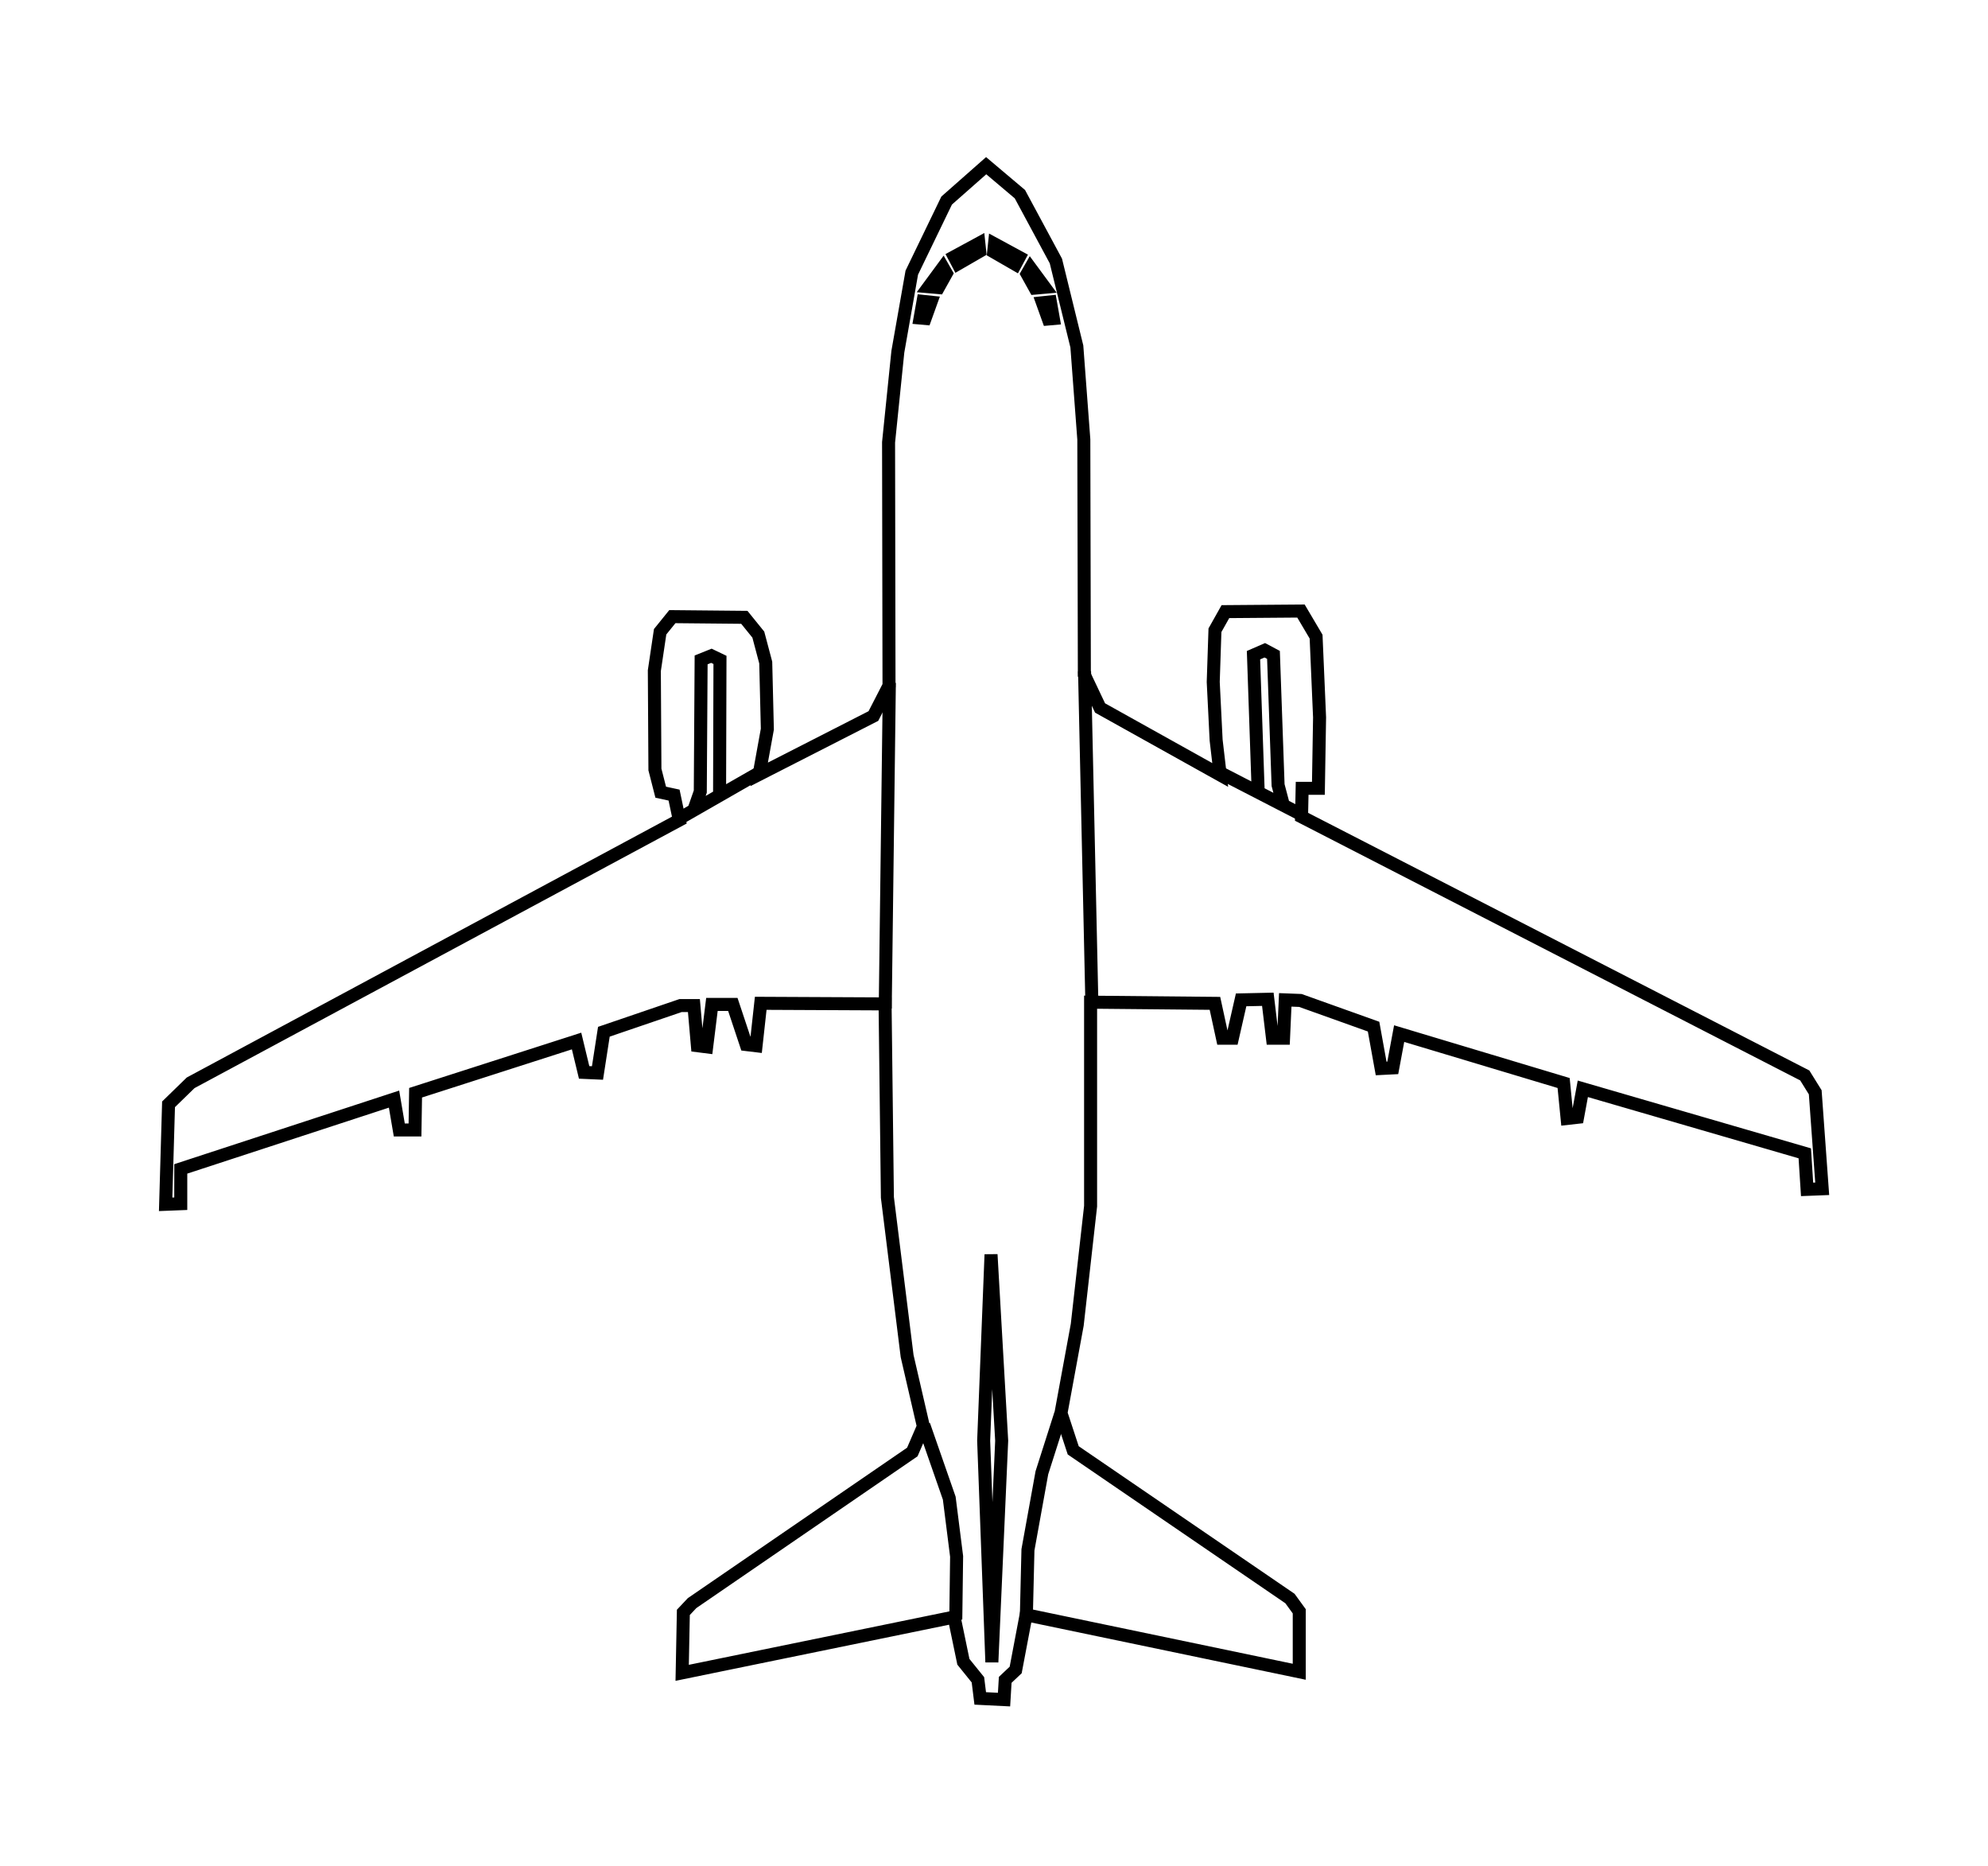
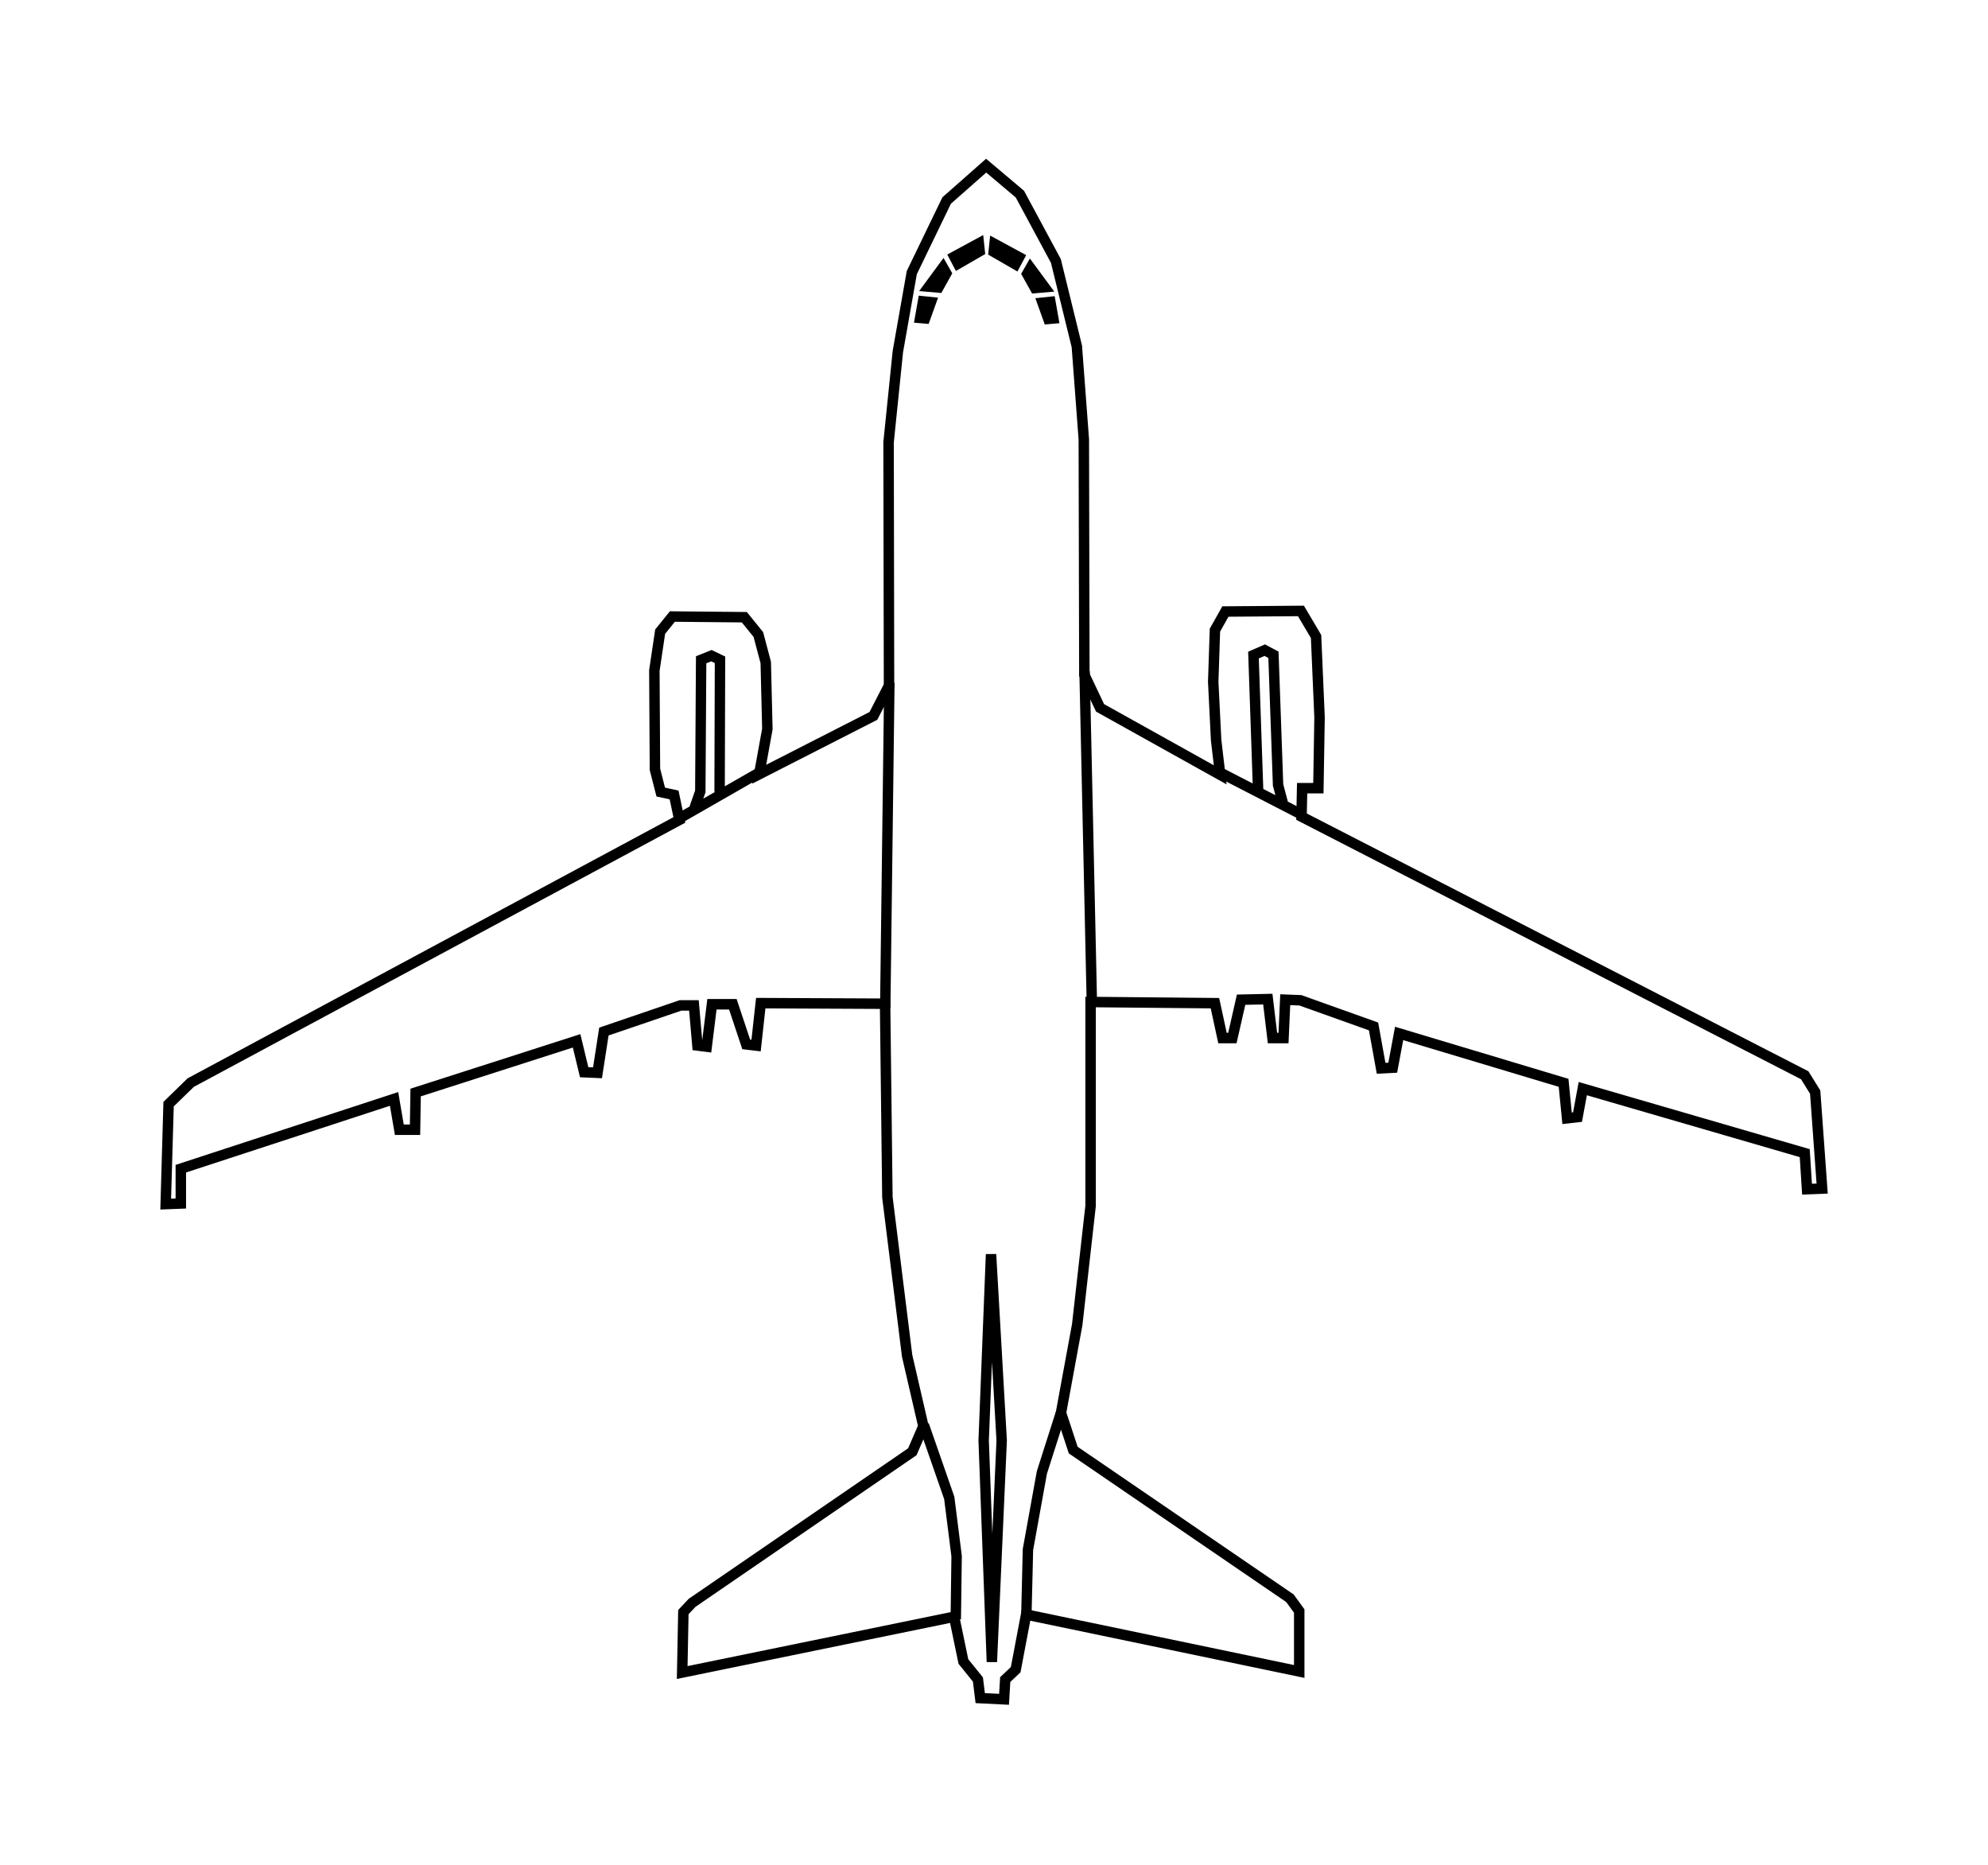
- <svg xmlns="http://www.w3.org/2000/svg" viewBox="-3.263 -3.175 40.493 37.984" version="1.1" id="svg1542">
+ <svg xmlns="http://www.w3.org/2000/svg" width="133.34" height="125.07" viewBox="-3.263 -3.175 40.493 37.984" version="1.1" id="svg1542">
  <defs id="defs1536" />
  <g id="layer5" style="display:inline">
-     <path style="fill:none;stroke:#000000;stroke-width:0.265;stroke-linecap:butt;stroke-linejoin:miter;stroke-miterlimit:4;stroke-dasharray:none;stroke-opacity:1" d="M 16.824,0.199 16.019,0.909 15.309,2.377 l -0.284,1.61 -0.189,1.846 0.009,4.954 -0.318,0.619 -2.327,1.188 0.167,-0.921 -0.033,-1.356 -0.151,-0.569 -0.285,-0.352 -1.466,-0.014 -0.249,0.308 -0.118,0.793 0.012,2.012 0.118,0.462 0.272,0.059 0.107,0.509 -9.954,5.35 -0.45,0.438 -0.059,2.036 0.308,-0.012 V 20.628 L 4.763,19.207 4.87,19.835 h 0.32 l 0.012,-0.758 3.279,-1.053 0.154,0.639 0.272,0.012 0.13,-0.84 1.562,-0.533 h 0.272 l 0.071,0.817 0.189,0.024 0.107,-0.864 h 0.426 l 0.272,0.817 0.201,0.024 0.095,-0.864 2.533,0.012 0.047,3.941 0.402,3.231 0.331,1.432 -0.225,0.521 -4.486,3.077 -0.178,0.189 -0.024,1.231 5.539,-1.136 0.189,0.911 0.296,0.367 0.047,0.379 0.485,0.024 0.024,-0.402 0.213,-0.201 0.213,-1.124 5.563,1.16 v -1.231 l -0.189,-0.26 -4.415,-3.018 -0.249,-0.758 0.331,-1.799 0.272,-2.415 v -4.154 l 2.533,0.024 0.154,0.71 h 0.201 l 0.178,-0.781 0.544,-0.012 0.095,0.793 h 0.225 l 0.035,-0.781 0.308,0.012 1.491,0.533 0.154,0.852 0.237,-0.012 0.13,-0.698 3.35,1.006 0.071,0.722 0.213,-0.024 0.107,-0.58 4.521,1.314 0.047,0.734 0.308,-0.012 -0.142,-1.965 -0.213,-0.343 -10.25,-5.267 0.012,-0.58 h 0.331 l 0.024,-1.444 -0.071,-1.645 -0.308,-0.521 -1.539,0.012 -0.213,0.379 -0.035,1.053 0.059,1.184 0.083,0.71 L 19.144,11.242 18.824,10.567 18.813,5.774 18.671,3.88 18.244,2.14 17.511,0.779 Z" id="path2774" />
+     <path style="fill:none;stroke:#000000;stroke-width:0.213;stroke-linecap:butt;stroke-linejoin:miter;stroke-miterlimit:4;stroke-dasharray:none;stroke-opacity:1" d="M 16.824,0.199 16.019,0.909 15.309,2.377 l -0.284,1.61 -0.189,1.846 0.009,4.954 -0.318,0.619 -2.327,1.188 0.167,-0.921 -0.033,-1.356 -0.151,-0.569 -0.285,-0.352 -1.466,-0.014 -0.249,0.308 -0.118,0.793 0.012,2.012 0.118,0.462 0.272,0.059 0.107,0.509 -9.954,5.35 -0.45,0.438 -0.059,2.036 0.308,-0.012 V 20.628 L 4.763,19.207 4.87,19.835 h 0.32 l 0.012,-0.758 3.279,-1.053 0.154,0.639 0.272,0.012 0.13,-0.84 1.562,-0.533 h 0.272 l 0.071,0.817 0.189,0.024 0.107,-0.864 h 0.426 l 0.272,0.817 0.201,0.024 0.095,-0.864 2.533,0.012 0.047,3.941 0.402,3.231 0.331,1.432 -0.225,0.521 -4.486,3.077 -0.178,0.189 -0.024,1.231 5.539,-1.136 0.189,0.911 0.296,0.367 0.047,0.379 0.485,0.024 0.024,-0.402 0.213,-0.201 0.213,-1.124 5.563,1.16 v -1.231 l -0.189,-0.26 -4.415,-3.018 -0.249,-0.758 0.331,-1.799 0.272,-2.415 v -4.154 l 2.533,0.024 0.154,0.71 h 0.201 l 0.178,-0.781 0.544,-0.012 0.095,0.793 h 0.225 l 0.035,-0.781 0.308,0.012 1.491,0.533 0.154,0.852 0.237,-0.012 0.13,-0.698 3.35,1.006 0.071,0.722 0.213,-0.024 0.107,-0.58 4.521,1.314 0.047,0.734 0.308,-0.012 -0.142,-1.965 -0.213,-0.343 -10.25,-5.267 0.012,-0.58 h 0.331 l 0.024,-1.444 -0.071,-1.645 -0.308,-0.521 -1.539,0.012 -0.213,0.379 -0.035,1.053 0.059,1.184 0.083,0.71 L 19.144,11.242 18.824,10.567 18.813,5.774 18.671,3.88 18.244,2.14 17.511,0.779 Z" id="path2774" />
  </g>
  <g id="layer6">
-     <path id="path2758" style="fill:none;stroke:#000000;stroke-width:0.265px;stroke-linecap:butt;stroke-linejoin:miter;stroke-opacity:1" d="m 16.923,22.371 -0.15,3.792 0.167,4.51 0.2,-4.51 z m 1.42,3.241 -0.384,1.203 -0.284,1.57 -0.033,1.37 m -2.088,-3.909 0.518,1.487 0.15,1.186 -0.017,1.286 m 2.623,-19.31 0.15,6.799 m -4.126,-6.565 -0.084,6.632 m 7.595,-4.46 -0.094,-2.734 0.23,-0.1 0.177,0.094 0.094,2.652 0.1,0.378 m 0.402,0.236 -1.66,-0.856 m -10.728,0.707 0.117,-0.334 0.017,-2.681 0.209,-0.084 0.175,0.084 -0.008,2.689 M 10.547,13.508 12.23,12.544 M 17.496,2.064 17.419,2.208 16.977,1.953 16.994,1.792 Z m 0.518,0.611 -0.195,0.017 -0.161,-0.289 0.068,-0.119 z m 0.178,0.637 -0.102,0.009 -0.119,-0.331 0.161,-0.017 z m -2.018,-1.259 0.076,0.144 0.442,-0.255 -0.017,-0.161 z m -0.518,0.611 0.195,0.017 0.161,-0.289 -0.068,-0.119 z m -0.178,0.637 0.102,0.009 0.119,-0.331 -0.161,-0.017 z" />
+     <path id="path2758" style="fill:none;stroke:#000000;stroke-width:0.212px;stroke-linecap:butt;stroke-linejoin:miter;stroke-opacity:1" d="m 16.923,22.371 -0.15,3.792 0.167,4.51 0.2,-4.51 z m 1.42,3.241 -0.384,1.203 -0.284,1.57 -0.033,1.37 m -2.088,-3.909 0.518,1.487 0.15,1.186 -0.017,1.286 m 2.623,-19.31 0.15,6.799 m -4.126,-6.565 -0.084,6.632 m 7.595,-4.46 -0.094,-2.734 0.23,-0.1 0.177,0.094 0.094,2.652 0.1,0.378 m 0.402,0.236 -1.66,-0.856 m -10.728,0.707 0.117,-0.334 0.017,-2.681 0.209,-0.084 0.175,0.084 -0.008,2.689 M 10.547,13.508 12.23,12.544 M 17.496,2.064 17.419,2.208 16.977,1.953 16.994,1.792 Z m 0.518,0.611 -0.195,0.017 -0.161,-0.289 0.068,-0.119 z m 0.178,0.637 -0.102,0.009 -0.119,-0.331 0.161,-0.017 z m -2.018,-1.259 0.076,0.144 0.442,-0.255 -0.017,-0.161 z m -0.518,0.611 0.195,0.017 0.161,-0.289 -0.068,-0.119 z m -0.178,0.637 0.102,0.009 0.119,-0.331 -0.161,-0.017 z" />
  </g>
</svg>
